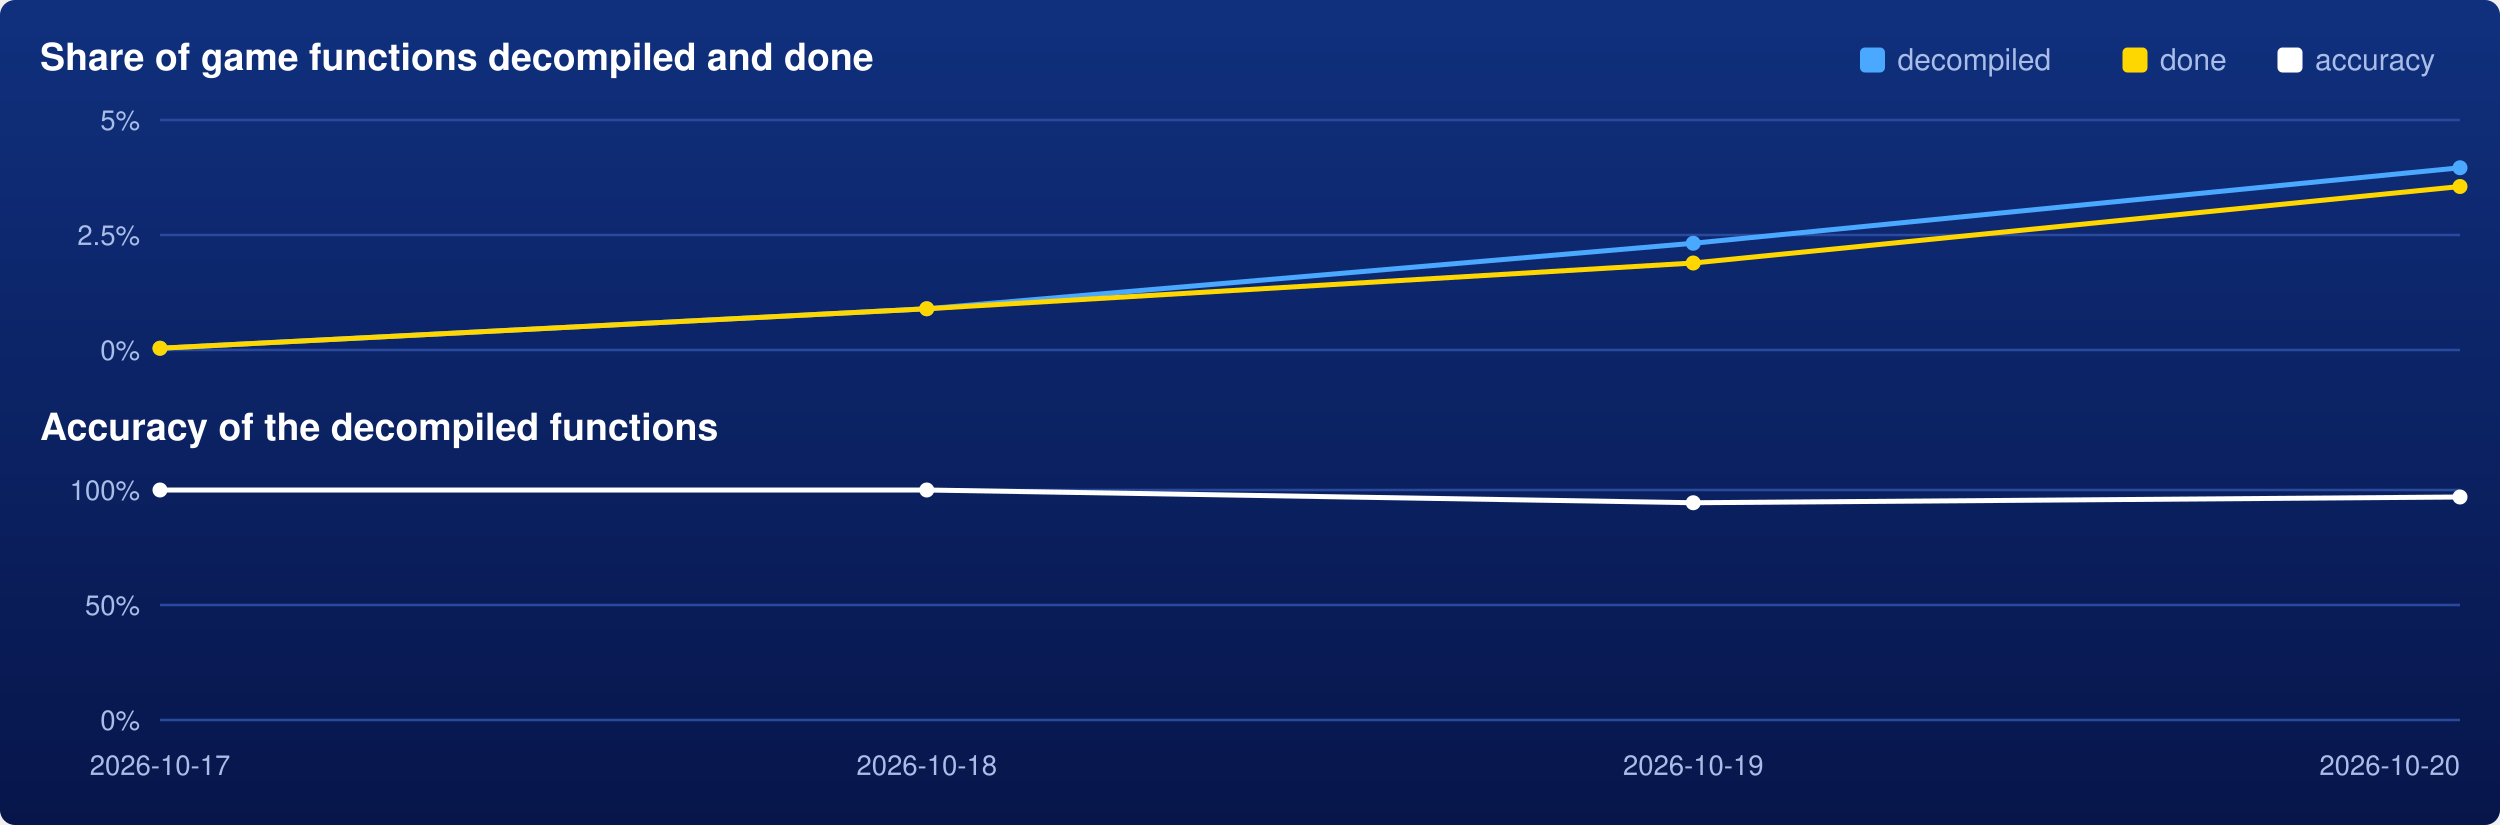
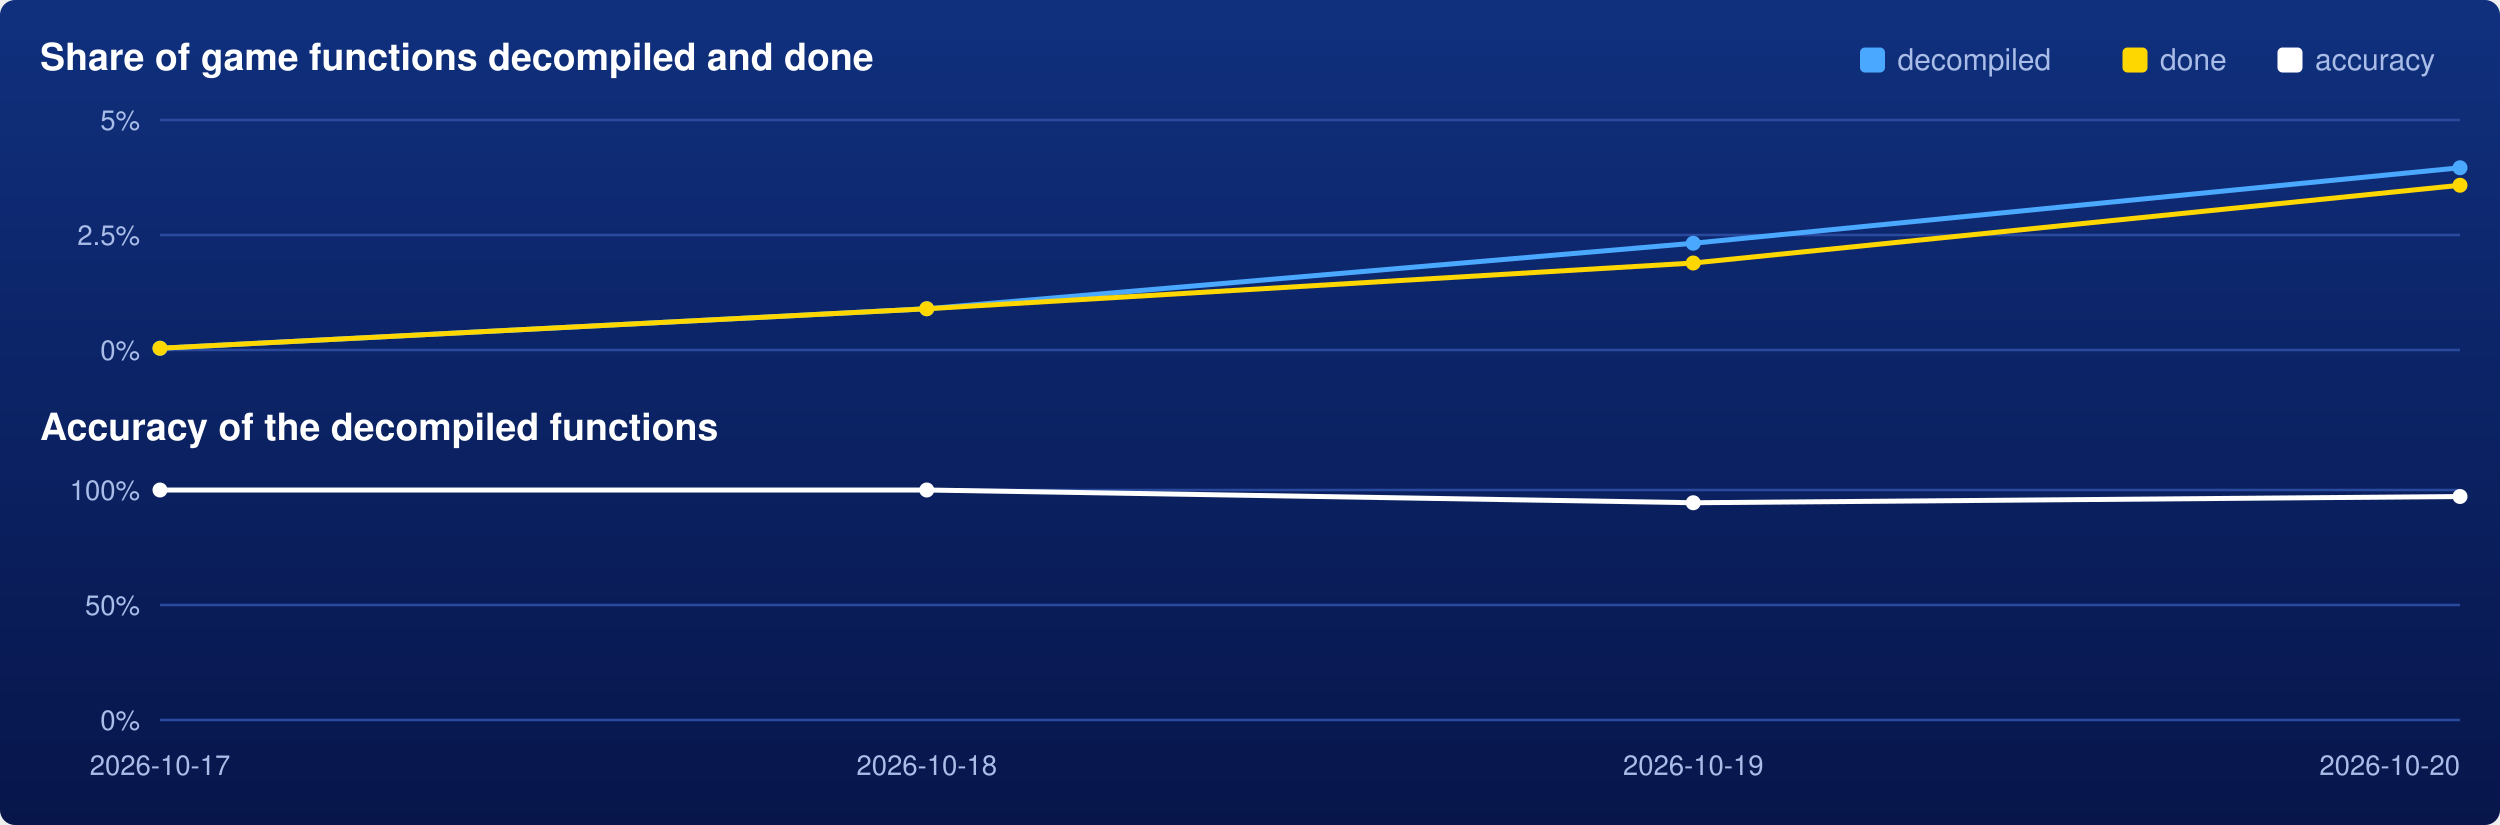
<svg xmlns="http://www.w3.org/2000/svg" viewBox="0 0 1000 330" width="1000" height="330">
  <defs>
    <linearGradient id="backdrop" x1="0" y1="0" x2="0" y2="1">
      <stop offset="0" stop-color="#10307e" />
      <stop offset="1" stop-color="#07154a" />
    </linearGradient>
  </defs>
  <rect width="1000" height="330" rx="6" fill="url(#backdrop)" />
  <text x="16" y="28" font-family="Segoe UI,Helvetica,Arial,sans-serif" font-size="15" font-weight="600" fill="#ffffff">Share of game functions decompiled and done</text>
  <text x="16" y="176" font-family="Segoe UI,Helvetica,Arial,sans-serif" font-size="15" font-weight="600" fill="#ffffff">Accuracy of the decompiled functions</text>
  <rect x="911" y="19" width="10" height="10" rx="2" fill="#ffffff" />
  <text x="926" y="28" font-family="Segoe UI,Helvetica,Arial,sans-serif" font-size="12" fill="#a9bde8">accuracy</text>
  <rect x="849" y="19" width="10" height="10" rx="2" fill="#ffd700" />
  <text x="864" y="28" font-family="Segoe UI,Helvetica,Arial,sans-serif" font-size="12" fill="#a9bde8">done</text>
  <rect x="744" y="19" width="10" height="10" rx="2" fill="#4aa8ff" />
  <text x="759" y="28" font-family="Segoe UI,Helvetica,Arial,sans-serif" font-size="12" fill="#a9bde8">decompiled</text>
  <line x1="64" y1="140.0" x2="984" y2="140.0" stroke="#2a4aa0" stroke-width="1" />
  <text x="56" y="144.0" text-anchor="end" font-family="Segoe UI,Helvetica,Arial,sans-serif" font-size="11" fill="#a9bde8">0%</text>
  <line x1="64" y1="94.0" x2="984" y2="94.0" stroke="#2a4aa0" stroke-width="1" />
  <text x="56" y="98.0" text-anchor="end" font-family="Segoe UI,Helvetica,Arial,sans-serif" font-size="11" fill="#a9bde8">2.5%</text>
  <line x1="64" y1="48.0" x2="984" y2="48.0" stroke="#2a4aa0" stroke-width="1" />
  <text x="56" y="52.0" text-anchor="end" font-family="Segoe UI,Helvetica,Arial,sans-serif" font-size="11" fill="#a9bde8">5%</text>
  <polyline points="64.0,139.3 370.7,123.5 677.3,97.3 984.0,67.1" fill="none" stroke="#4aa8ff" stroke-width="2" />
  <circle cx="64.0" cy="139.3" r="3" fill="#4aa8ff" />
  <circle cx="370.7" cy="123.5" r="3" fill="#4aa8ff" />
  <circle cx="677.3" cy="97.3" r="3" fill="#4aa8ff" />
  <circle cx="984.0" cy="67.1" r="3" fill="#4aa8ff" />
-   <polyline points="64.0,139.3 370.7,123.5 677.3,105.2 984.0,74.6" fill="none" stroke="#ffd700" stroke-width="2" />
+   <polyline points="64.0,139.3 370.7,123.5 677.3,105.2 984.0,74.1" fill="none" stroke="#ffd700" stroke-width="2" />
  <circle cx="64.0" cy="139.3" r="3" fill="#ffd700" />
  <circle cx="370.7" cy="123.5" r="3" fill="#ffd700" />
  <circle cx="677.3" cy="105.2" r="3" fill="#ffd700" />
-   <circle cx="984.0" cy="74.6" r="3" fill="#ffd700" />
+   <circle cx="984.0" cy="74.1" r="3" fill="#ffd700" />
  <line x1="64" y1="288.0" x2="984" y2="288.0" stroke="#2a4aa0" stroke-width="1" />
  <text x="56" y="292.0" text-anchor="end" font-family="Segoe UI,Helvetica,Arial,sans-serif" font-size="11" fill="#a9bde8">0%</text>
  <line x1="64" y1="242.0" x2="984" y2="242.0" stroke="#2a4aa0" stroke-width="1" />
  <text x="56" y="246.0" text-anchor="end" font-family="Segoe UI,Helvetica,Arial,sans-serif" font-size="11" fill="#a9bde8">50%</text>
  <line x1="64" y1="196.0" x2="984" y2="196.0" stroke="#2a4aa0" stroke-width="1" />
  <text x="56" y="200.0" text-anchor="end" font-family="Segoe UI,Helvetica,Arial,sans-serif" font-size="11" fill="#a9bde8">100%</text>
-   <polyline points="64.0,196.0 370.7,196.0 677.3,201.1 984.0,198.8" fill="none" stroke="#ffffff" stroke-width="2" />
+   <polyline points="64.0,196.0 370.7,196.0 677.3,201.1 984.0,198.6" fill="none" stroke="#ffffff" stroke-width="2" />
  <circle cx="64.0" cy="196.0" r="3" fill="#ffffff" />
  <circle cx="370.7" cy="196.0" r="3" fill="#ffffff" />
  <circle cx="677.3" cy="201.1" r="3" fill="#ffffff" />
-   <circle cx="984.0" cy="198.8" r="3" fill="#ffffff" />
+   <circle cx="984.0" cy="198.6" r="3" fill="#ffffff" />
  <text x="64.0" y="310" text-anchor="middle" font-family="Segoe UI,Helvetica,Arial,sans-serif" font-size="11" fill="#a9bde8">2026-10-17</text>
  <text x="370.7" y="310" text-anchor="middle" font-family="Segoe UI,Helvetica,Arial,sans-serif" font-size="11" fill="#a9bde8">2026-10-18</text>
  <text x="677.3" y="310" text-anchor="middle" font-family="Segoe UI,Helvetica,Arial,sans-serif" font-size="11" fill="#a9bde8">2026-10-19</text>
  <text x="984.0" y="310" text-anchor="end" font-family="Segoe UI,Helvetica,Arial,sans-serif" font-size="11" fill="#a9bde8">2026-10-20</text>
</svg>
